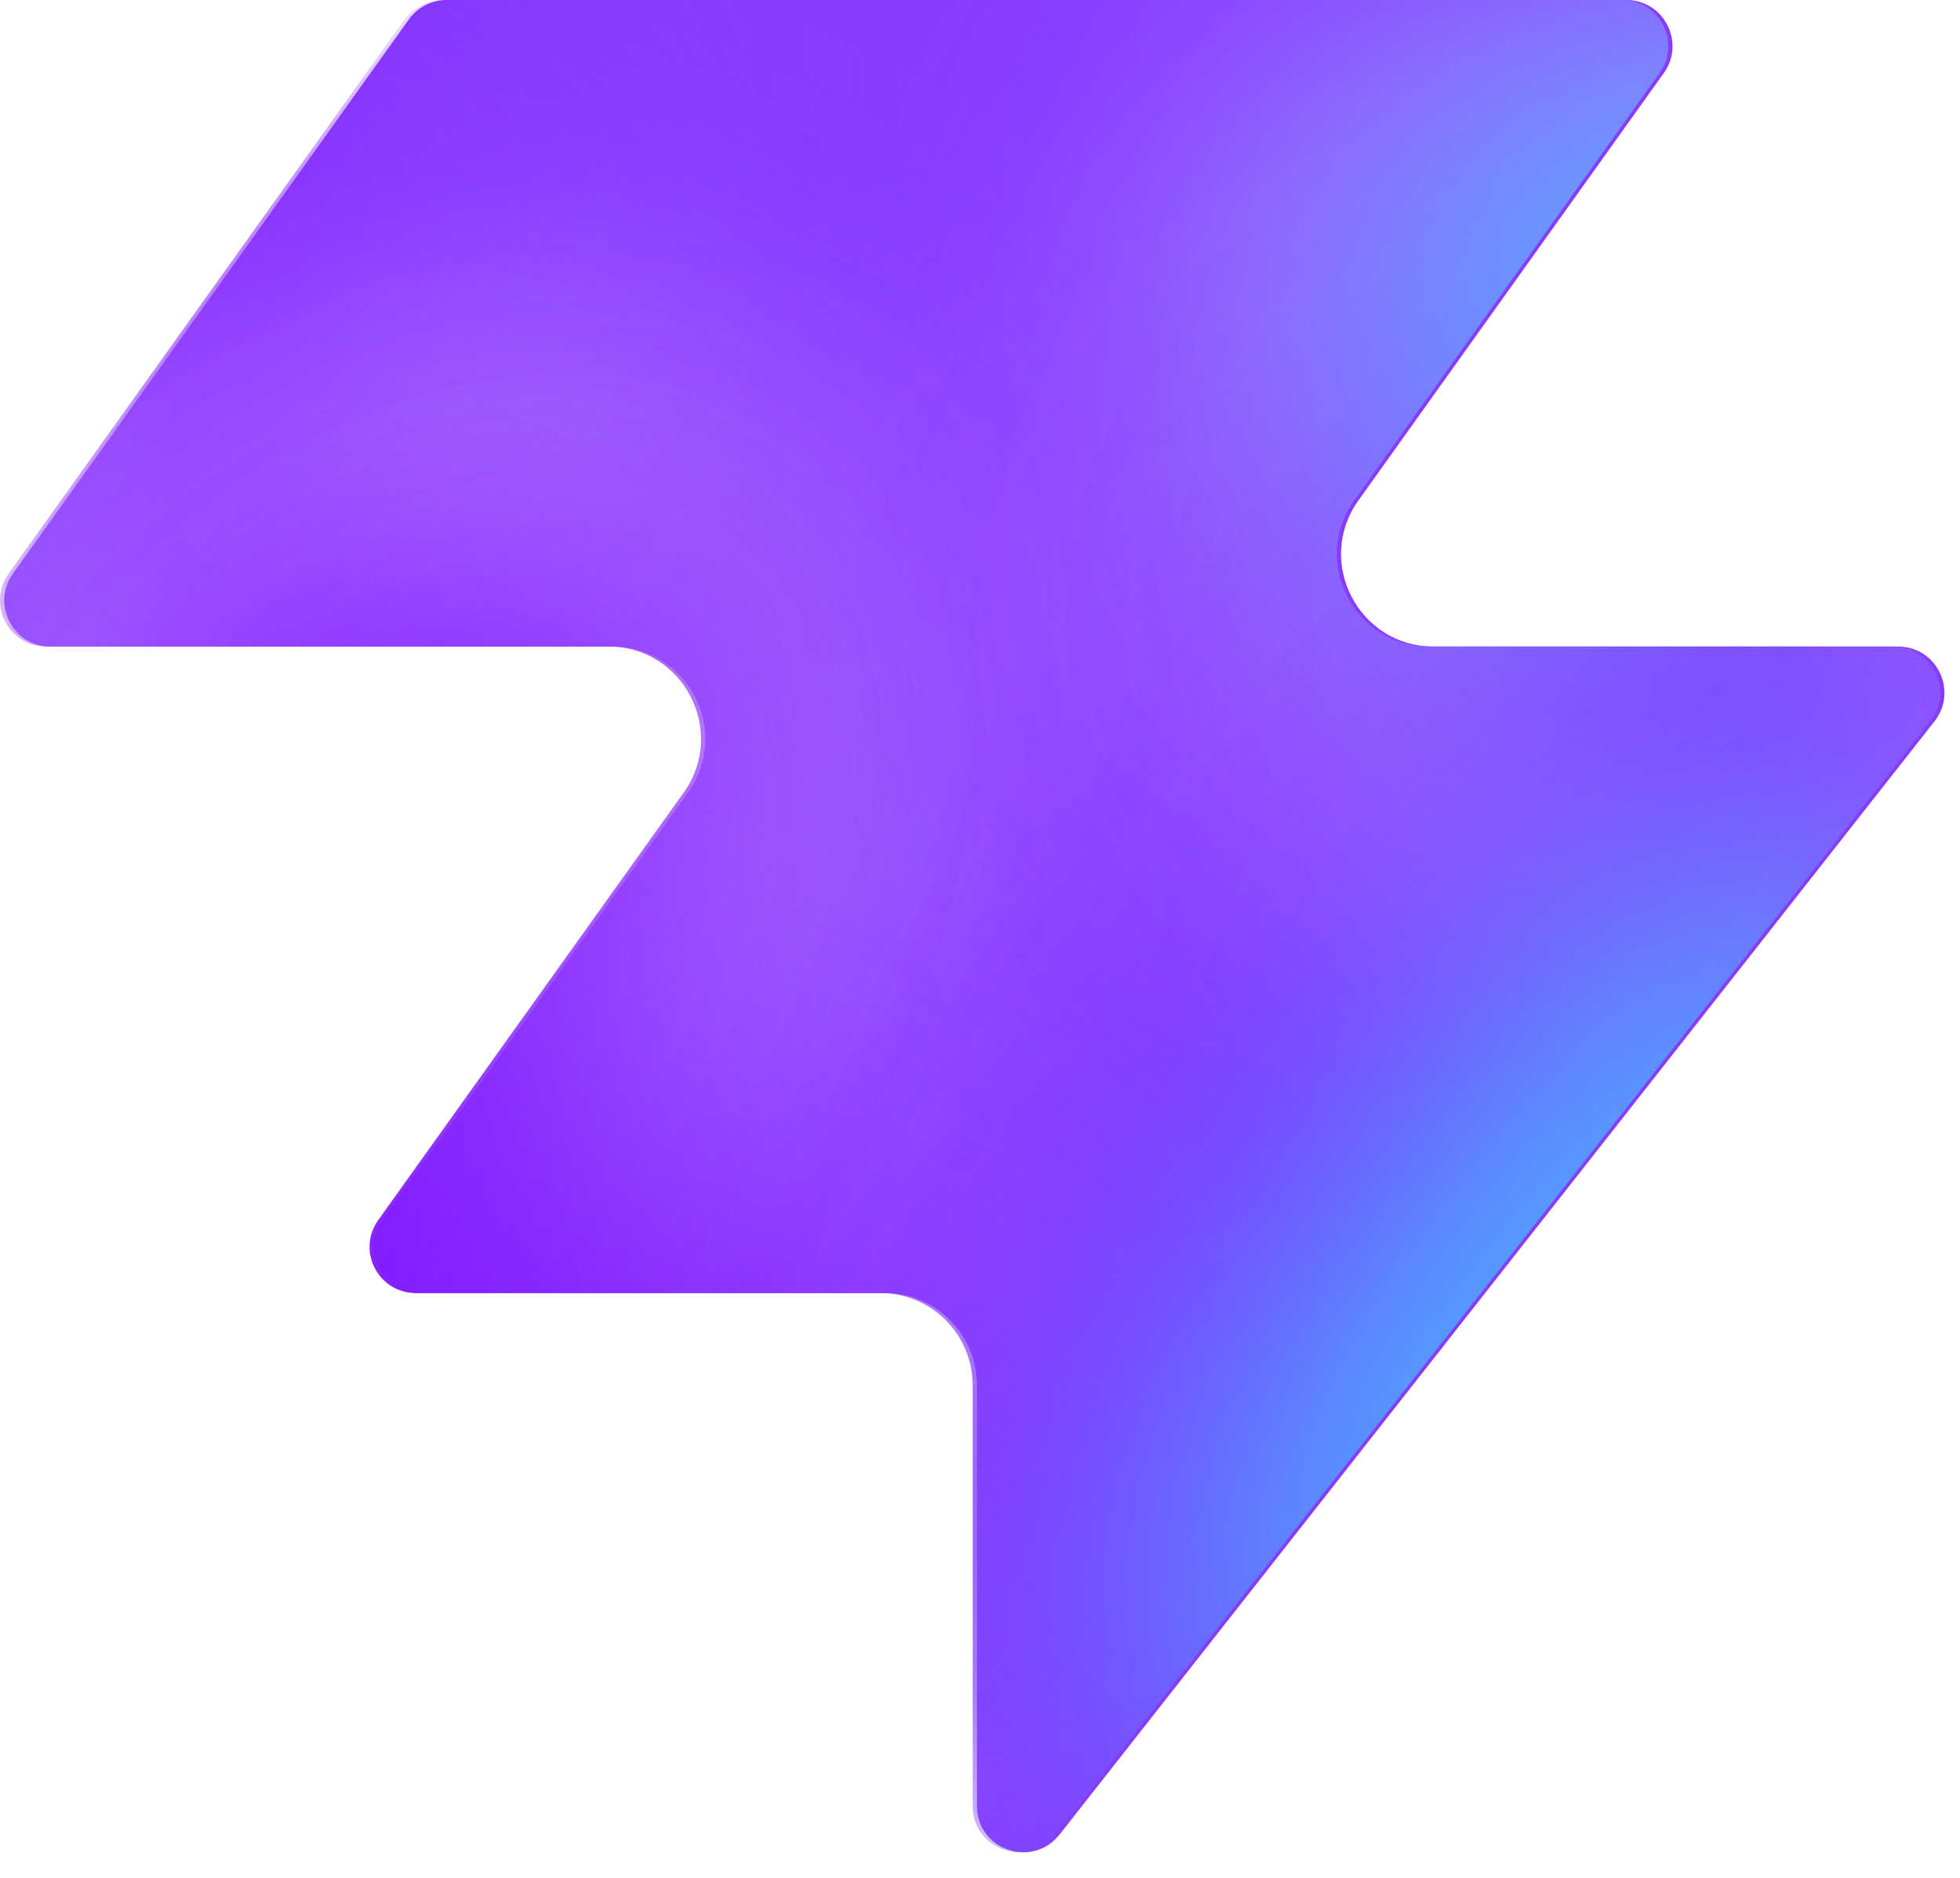
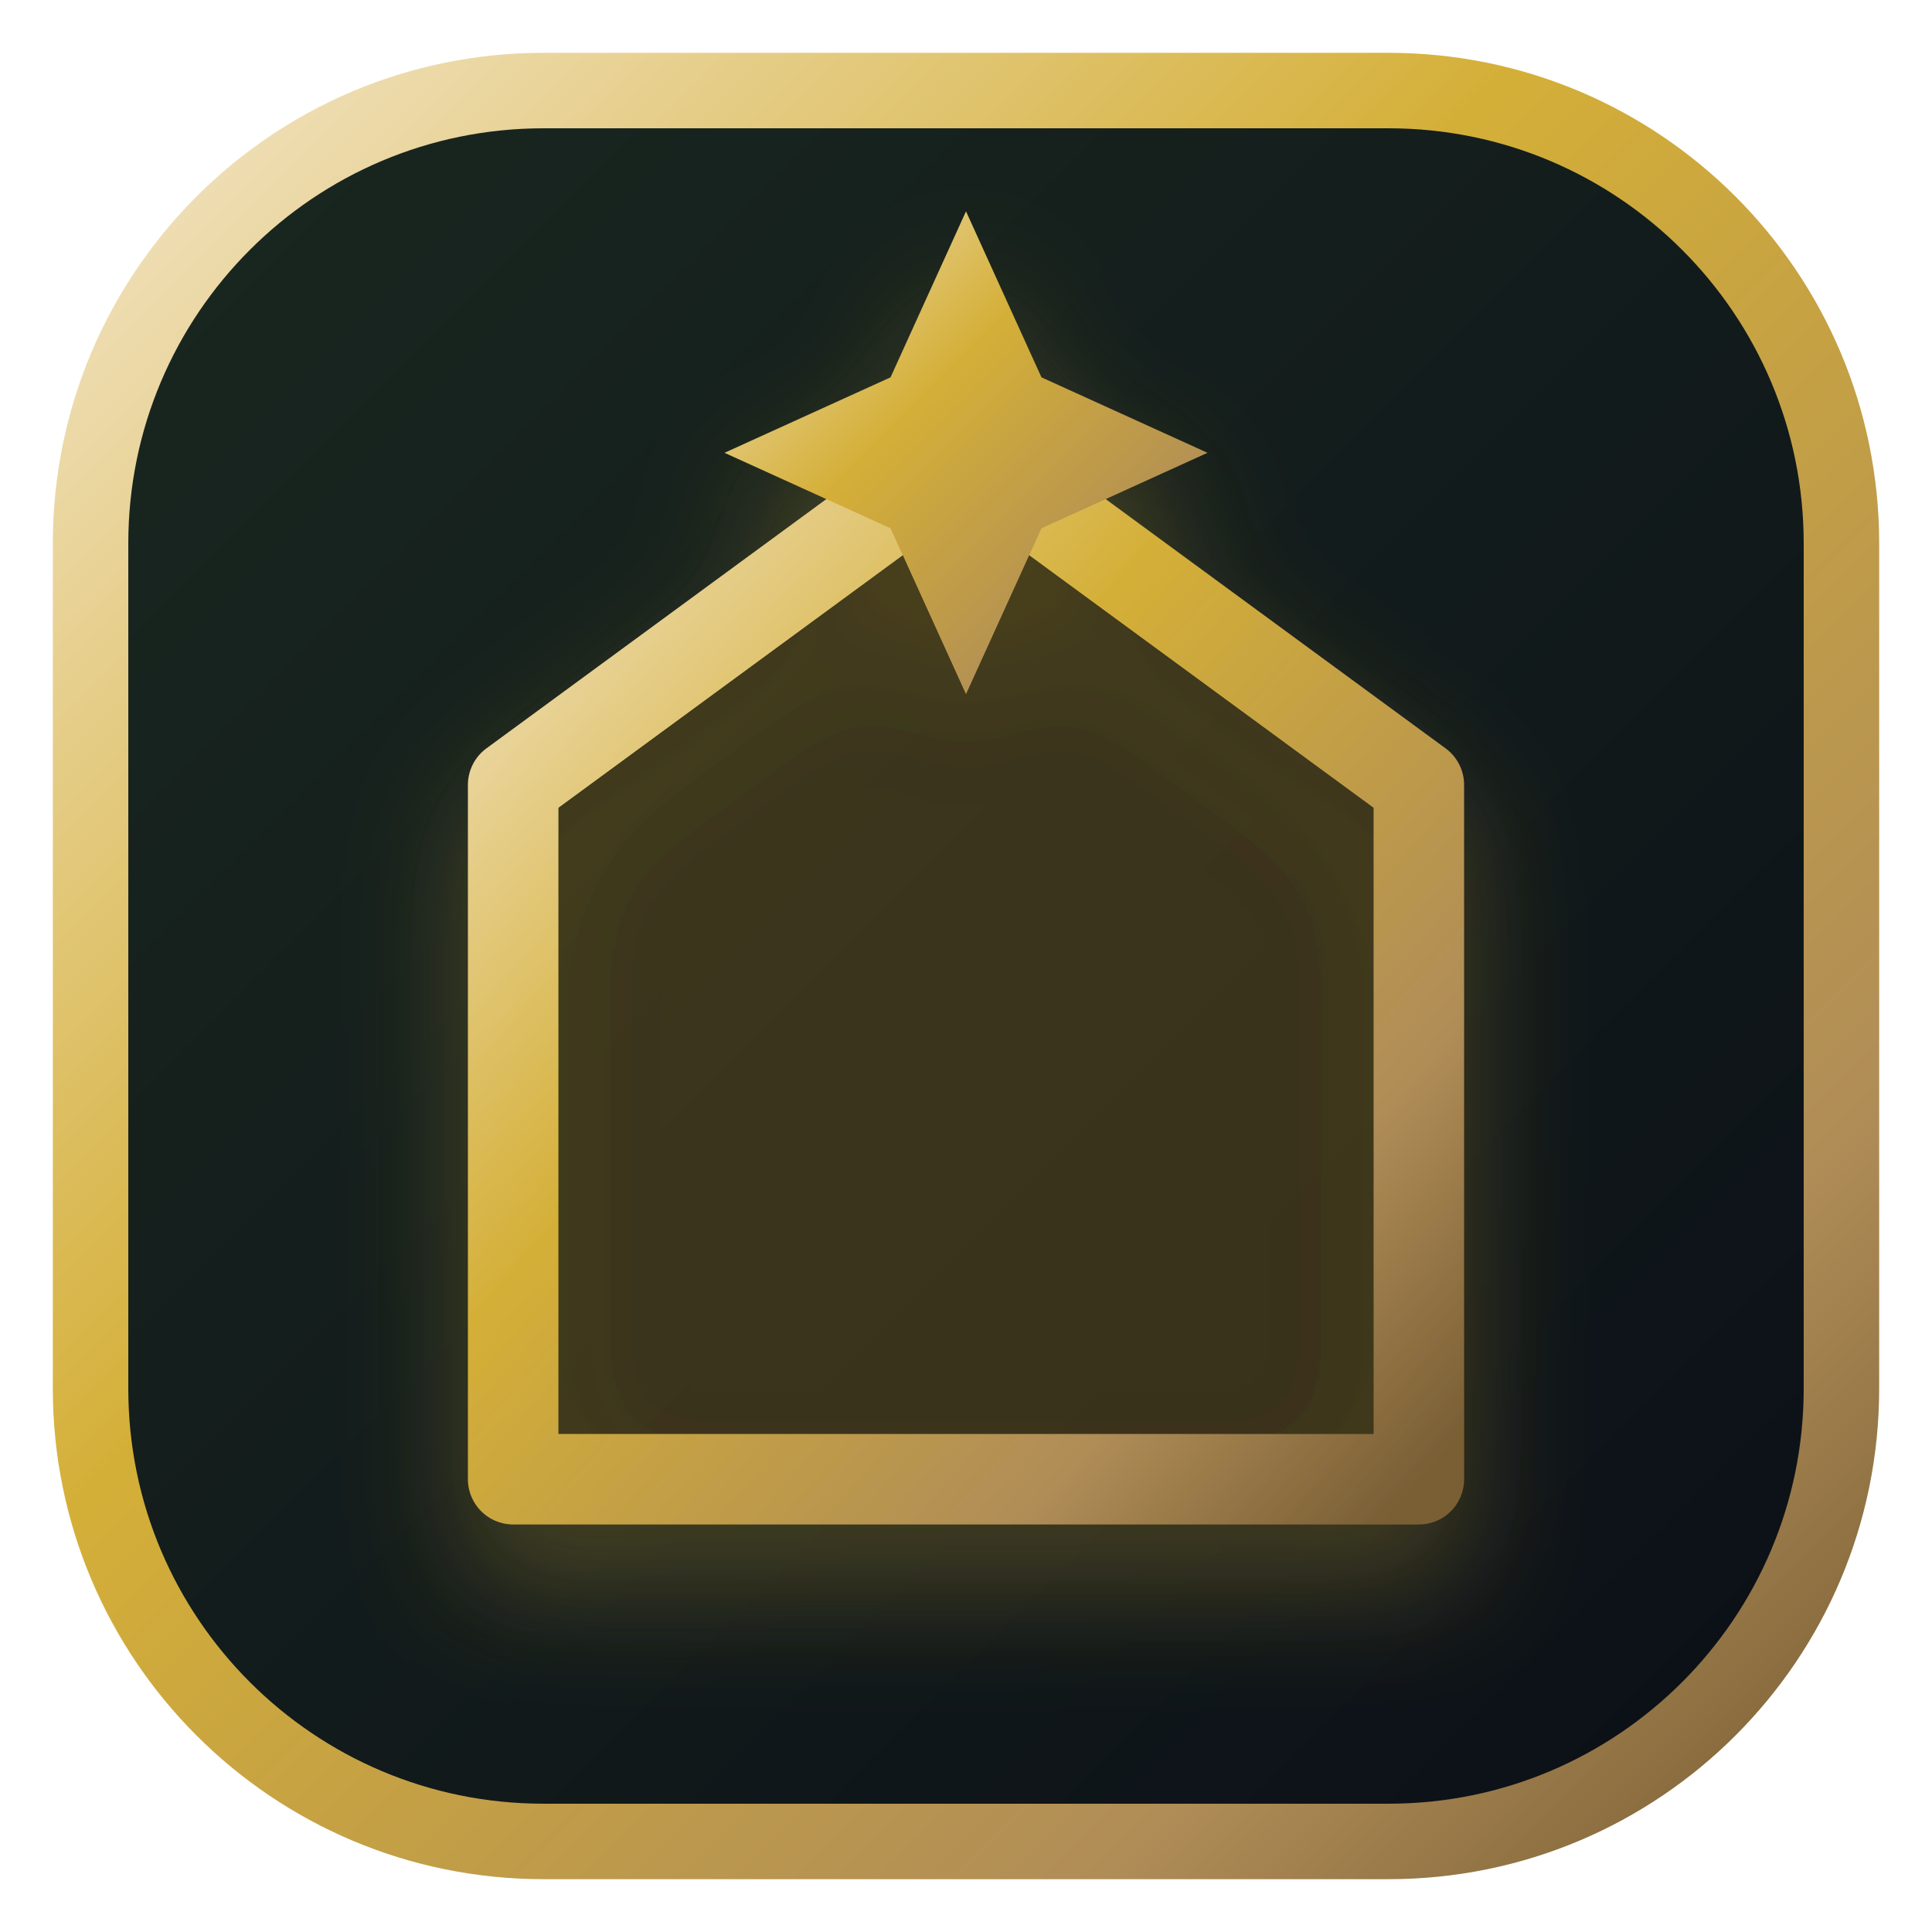
- <svg xmlns="http://www.w3.org/2000/svg" width="48" height="46" fill="none" viewBox="0 0 48 46">
-   <path fill="#863bff" d="M25.946 44.938c-.664.845-2.021.375-2.021-.698V33.937a2.26 2.26 0 0 0-2.262-2.262H10.287c-.92 0-1.456-1.04-.92-1.788l7.48-10.471c1.07-1.497 0-3.578-1.842-3.578H1.237c-.92 0-1.456-1.04-.92-1.788L10.013.474c.214-.297.556-.474.92-.474h28.894c.92 0 1.456 1.04.92 1.788l-7.48 10.471c-1.07 1.498 0 3.579 1.842 3.579h11.377c.943 0 1.473 1.088.89 1.83L25.947 44.94z" style="fill:#863bff;fill:color(display-p3 .525 .23 1);fill-opacity:1" />
-   <mask id="a" width="48" height="46" x="0" y="0" maskUnits="userSpaceOnUse" style="mask-type:alpha">
-     <path fill="#000" d="M25.842 44.938c-.664.844-2.021.375-2.021-.698V33.937a2.26 2.26 0 0 0-2.262-2.262H10.183c-.92 0-1.456-1.04-.92-1.788l7.48-10.471c1.07-1.498 0-3.579-1.842-3.579H1.133c-.92 0-1.456-1.04-.92-1.787L9.91.473c.214-.297.556-.474.92-.474h28.894c.92 0 1.456 1.04.92 1.788l-7.48 10.471c-1.07 1.498 0 3.578 1.842 3.578h11.377c.943 0 1.473 1.088.89 1.832L25.843 44.94z" style="fill:#000;fill-opacity:1" />
-   </mask>
-   <g mask="url(#a)">
-     <g filter="url(#b)">
-       <ellipse cx="5.508" cy="14.704" fill="#ede6ff" rx="5.508" ry="14.704" style="fill:#ede6ff;fill:color(display-p3 .927 .903 1);fill-opacity:1" transform="matrix(.00324 1 1 -.00324 -4.47 31.516)" />
-     </g>
-     <g filter="url(#c)">
-       <ellipse cx="10.399" cy="29.851" fill="#ede6ff" rx="10.399" ry="29.851" style="fill:#ede6ff;fill:color(display-p3 .927 .903 1);fill-opacity:1" transform="matrix(.00324 1 1 -.00324 -39.328 7.883)" />
-     </g>
-     <g filter="url(#d)">
-       <ellipse cx="5.508" cy="30.487" fill="#7e14ff" rx="5.508" ry="30.487" style="fill:#7e14ff;fill:color(display-p3 .492 .077 1);fill-opacity:1" transform="rotate(89.814 -25.913 -14.639)scale(1 -1)" />
-     </g>
-     <g filter="url(#e)">
-       <ellipse cx="5.508" cy="30.599" fill="#7e14ff" rx="5.508" ry="30.599" style="fill:#7e14ff;fill:color(display-p3 .492 .077 1);fill-opacity:1" transform="rotate(89.814 -32.644 -3.334)scale(1 -1)" />
-     </g>
-     <g filter="url(#f)">
-       <ellipse cx="5.508" cy="30.599" fill="#7e14ff" rx="5.508" ry="30.599" style="fill:#7e14ff;fill:color(display-p3 .492 .077 1);fill-opacity:1" transform="matrix(.00324 1 1 -.00324 -34.34 30.47)" />
-     </g>
-     <g filter="url(#g)">
-       <ellipse cx="14.072" cy="22.078" fill="#ede6ff" rx="14.072" ry="22.078" style="fill:#ede6ff;fill:color(display-p3 .927 .903 1);fill-opacity:1" transform="rotate(93.35 24.506 48.493)scale(-1 1)" />
-     </g>
-     <g filter="url(#h)">
-       <ellipse cx="3.47" cy="21.501" fill="#7e14ff" rx="3.47" ry="21.501" style="fill:#7e14ff;fill:color(display-p3 .492 .077 1);fill-opacity:1" transform="rotate(89.009 28.708 47.59)scale(-1 1)" />
-     </g>
-     <g filter="url(#i)">
-       <ellipse cx="3.47" cy="21.501" fill="#7e14ff" rx="3.47" ry="21.501" style="fill:#7e14ff;fill:color(display-p3 .492 .077 1);fill-opacity:1" transform="rotate(89.009 28.708 47.59)scale(-1 1)" />
-     </g>
-     <g filter="url(#j)">
-       <ellipse cx=".387" cy="8.972" fill="#7e14ff" rx="4.407" ry="29.108" style="fill:#7e14ff;fill:color(display-p3 .492 .077 1);fill-opacity:1" transform="rotate(39.51 .387 8.972)" />
-     </g>
-     <g filter="url(#k)">
-       <ellipse cx="47.523" cy="-6.092" fill="#7e14ff" rx="4.407" ry="29.108" style="fill:#7e14ff;fill:color(display-p3 .492 .077 1);fill-opacity:1" transform="rotate(37.892 47.523 -6.092)" />
-     </g>
-     <g filter="url(#l)">
-       <ellipse cx="41.412" cy="6.333" fill="#47bfff" rx="5.971" ry="9.665" style="fill:#47bfff;fill:color(display-p3 .28 .748 1);fill-opacity:1" transform="rotate(37.892 41.412 6.333)" />
-     </g>
-     <g filter="url(#m)">
-       <ellipse cx="-1.879" cy="38.332" fill="#7e14ff" rx="4.407" ry="29.108" style="fill:#7e14ff;fill:color(display-p3 .492 .077 1);fill-opacity:1" transform="rotate(37.892 -1.88 38.332)" />
-     </g>
-     <g filter="url(#n)">
-       <ellipse cx="-1.879" cy="38.332" fill="#7e14ff" rx="4.407" ry="29.108" style="fill:#7e14ff;fill:color(display-p3 .492 .077 1);fill-opacity:1" transform="rotate(37.892 -1.88 38.332)" />
-     </g>
-     <g filter="url(#o)">
-       <ellipse cx="35.651" cy="29.907" fill="#7e14ff" rx="4.407" ry="29.108" style="fill:#7e14ff;fill:color(display-p3 .492 .077 1);fill-opacity:1" transform="rotate(37.892 35.651 29.907)" />
-     </g>
-     <g filter="url(#p)">
-       <ellipse cx="38.418" cy="32.4" fill="#47bfff" rx="5.971" ry="15.297" style="fill:#47bfff;fill:color(display-p3 .28 .748 1);fill-opacity:1" transform="rotate(37.892 38.418 32.4)" />
-     </g>
-   </g>
+ <svg xmlns="http://www.w3.org/2000/svg" viewBox="0 0 64 64" width="64" height="64">
  <defs>
-     <filter id="b" width="60.045" height="41.654" x="-19.77" y="16.149" color-interpolation-filters="sRGB" filterUnits="userSpaceOnUse">
-       <feFlood flood-opacity="0" result="BackgroundImageFix" />
-       <feBlend in="SourceGraphic" in2="BackgroundImageFix" result="shape" />
-       <feGaussianBlur result="effect1_foregroundBlur_2002_17158" stdDeviation="7.659" />
-     </filter>
-     <filter id="c" width="90.34" height="51.437" x="-54.613" y="-7.533" color-interpolation-filters="sRGB" filterUnits="userSpaceOnUse">
-       <feFlood flood-opacity="0" result="BackgroundImageFix" />
-       <feBlend in="SourceGraphic" in2="BackgroundImageFix" result="shape" />
-       <feGaussianBlur result="effect1_foregroundBlur_2002_17158" stdDeviation="7.659" />
-     </filter>
-     <filter id="d" width="79.355" height="29.4" x="-49.64" y="2.03" color-interpolation-filters="sRGB" filterUnits="userSpaceOnUse">
-       <feFlood flood-opacity="0" result="BackgroundImageFix" />
-       <feBlend in="SourceGraphic" in2="BackgroundImageFix" result="shape" />
-       <feGaussianBlur result="effect1_foregroundBlur_2002_17158" stdDeviation="4.596" />
-     </filter>
-     <filter id="e" width="79.579" height="29.4" x="-45.045" y="20.029" color-interpolation-filters="sRGB" filterUnits="userSpaceOnUse">
-       <feFlood flood-opacity="0" result="BackgroundImageFix" />
-       <feBlend in="SourceGraphic" in2="BackgroundImageFix" result="shape" />
-       <feGaussianBlur result="effect1_foregroundBlur_2002_17158" stdDeviation="4.596" />
-     </filter>
-     <filter id="f" width="79.579" height="29.4" x="-43.513" y="21.178" color-interpolation-filters="sRGB" filterUnits="userSpaceOnUse">
-       <feFlood flood-opacity="0" result="BackgroundImageFix" />
-       <feBlend in="SourceGraphic" in2="BackgroundImageFix" result="shape" />
-       <feGaussianBlur result="effect1_foregroundBlur_2002_17158" stdDeviation="4.596" />
-     </filter>
-     <filter id="g" width="74.749" height="58.852" x="15.756" y="-17.901" color-interpolation-filters="sRGB" filterUnits="userSpaceOnUse">
-       <feFlood flood-opacity="0" result="BackgroundImageFix" />
-       <feBlend in="SourceGraphic" in2="BackgroundImageFix" result="shape" />
-       <feGaussianBlur result="effect1_foregroundBlur_2002_17158" stdDeviation="7.659" />
-     </filter>
-     <filter id="h" width="61.377" height="25.362" x="23.548" y="2.284" color-interpolation-filters="sRGB" filterUnits="userSpaceOnUse">
-       <feFlood flood-opacity="0" result="BackgroundImageFix" />
-       <feBlend in="SourceGraphic" in2="BackgroundImageFix" result="shape" />
-       <feGaussianBlur result="effect1_foregroundBlur_2002_17158" stdDeviation="4.596" />
-     </filter>
-     <filter id="i" width="61.377" height="25.362" x="23.548" y="2.284" color-interpolation-filters="sRGB" filterUnits="userSpaceOnUse">
-       <feFlood flood-opacity="0" result="BackgroundImageFix" />
-       <feBlend in="SourceGraphic" in2="BackgroundImageFix" result="shape" />
-       <feGaussianBlur result="effect1_foregroundBlur_2002_17158" stdDeviation="4.596" />
-     </filter>
-     <filter id="j" width="56.045" height="63.649" x="-27.636" y="-22.853" color-interpolation-filters="sRGB" filterUnits="userSpaceOnUse">
-       <feFlood flood-opacity="0" result="BackgroundImageFix" />
-       <feBlend in="SourceGraphic" in2="BackgroundImageFix" result="shape" />
-       <feGaussianBlur result="effect1_foregroundBlur_2002_17158" stdDeviation="4.596" />
-     </filter>
-     <filter id="k" width="54.814" height="64.646" x="20.116" y="-38.415" color-interpolation-filters="sRGB" filterUnits="userSpaceOnUse">
-       <feFlood flood-opacity="0" result="BackgroundImageFix" />
-       <feBlend in="SourceGraphic" in2="BackgroundImageFix" result="shape" />
-       <feGaussianBlur result="effect1_foregroundBlur_2002_17158" stdDeviation="4.596" />
-     </filter>
-     <filter id="l" width="33.541" height="35.313" x="24.641" y="-11.323" color-interpolation-filters="sRGB" filterUnits="userSpaceOnUse">
-       <feFlood flood-opacity="0" result="BackgroundImageFix" />
-       <feBlend in="SourceGraphic" in2="BackgroundImageFix" result="shape" />
-       <feGaussianBlur result="effect1_foregroundBlur_2002_17158" stdDeviation="4.596" />
-     </filter>
-     <filter id="m" width="54.814" height="64.646" x="-29.286" y="6.009" color-interpolation-filters="sRGB" filterUnits="userSpaceOnUse">
-       <feFlood flood-opacity="0" result="BackgroundImageFix" />
-       <feBlend in="SourceGraphic" in2="BackgroundImageFix" result="shape" />
-       <feGaussianBlur result="effect1_foregroundBlur_2002_17158" stdDeviation="4.596" />
-     </filter>
-     <filter id="n" width="54.814" height="64.646" x="-29.286" y="6.009" color-interpolation-filters="sRGB" filterUnits="userSpaceOnUse">
-       <feFlood flood-opacity="0" result="BackgroundImageFix" />
-       <feBlend in="SourceGraphic" in2="BackgroundImageFix" result="shape" />
-       <feGaussianBlur result="effect1_foregroundBlur_2002_17158" stdDeviation="4.596" />
-     </filter>
-     <filter id="o" width="54.814" height="64.646" x="8.244" y="-2.416" color-interpolation-filters="sRGB" filterUnits="userSpaceOnUse">
-       <feFlood flood-opacity="0" result="BackgroundImageFix" />
-       <feBlend in="SourceGraphic" in2="BackgroundImageFix" result="shape" />
-       <feGaussianBlur result="effect1_foregroundBlur_2002_17158" stdDeviation="4.596" />
-     </filter>
-     <filter id="p" width="39.409" height="43.623" x="18.713" y="10.588" color-interpolation-filters="sRGB" filterUnits="userSpaceOnUse">
-       <feFlood flood-opacity="0" result="BackgroundImageFix" />
-       <feBlend in="SourceGraphic" in2="BackgroundImageFix" result="shape" />
-       <feGaussianBlur result="effect1_foregroundBlur_2002_17158" stdDeviation="4.596" />
+     <linearGradient id="gold-grad" x1="0%" y1="0%" x2="100%" y2="100%">
+       <stop offset="0%" stop-color="#F3E5C8" />
+       <stop offset="40%" stop-color="#D4AF37" />
+       <stop offset="80%" stop-color="#B08D57" />
+       <stop offset="100%" stop-color="#7A5F35" />
+     </linearGradient>
+     <linearGradient id="bg-grad" x1="0%" y1="0%" x2="100%" y2="100%">
+       <stop offset="0%" stop-color="#1A2820" />
+       <stop offset="100%" stop-color="#0B0F17" />
+     </linearGradient>
+     <filter id="glow" x="-20%" y="-20%" width="140%" height="140%">
+       <feDropShadow dx="0" dy="2" stdDeviation="2" flood-color="#D4AF37" flood-opacity="0.3" />
    </filter>
  </defs>
+   <rect x="3" y="3" width="58" height="58" rx="15" fill="url(#bg-grad)" stroke="url(#gold-grad)" stroke-width="2.5" />
+   <g filter="url(#glow)">
+     <path d="M 32 15 L 17 26 L 17 49 L 47 49 L 47 26 Z" fill="#0D1410" fill-opacity="0.6" stroke="url(#gold-grad)" stroke-width="3" stroke-linecap="round" stroke-linejoin="round" />
+     <path d="M 24 35 L 24 49" stroke="url(#gold-grad)" stroke-width="2.5" stroke-linecap="round" />
+     <path d="M 32 30 L 32 49" stroke="url(#gold-grad)" stroke-width="2.5" stroke-linecap="round" />
+     <path d="M 40 35 L 40 49" stroke="url(#gold-grad)" stroke-width="2.5" stroke-linecap="round" />
+     <path d="M 17 38 L 47 38" stroke="url(#gold-grad)" stroke-width="2" />
+     <path d="M 32 7 L 34.5 12.5 L 40 15 L 34.5 17.5 L 32 23 L 29.5 17.5 L 24 15 L 29.5 12.5 Z" fill="url(#gold-grad)" stroke="none" />
+   </g>
</svg>
